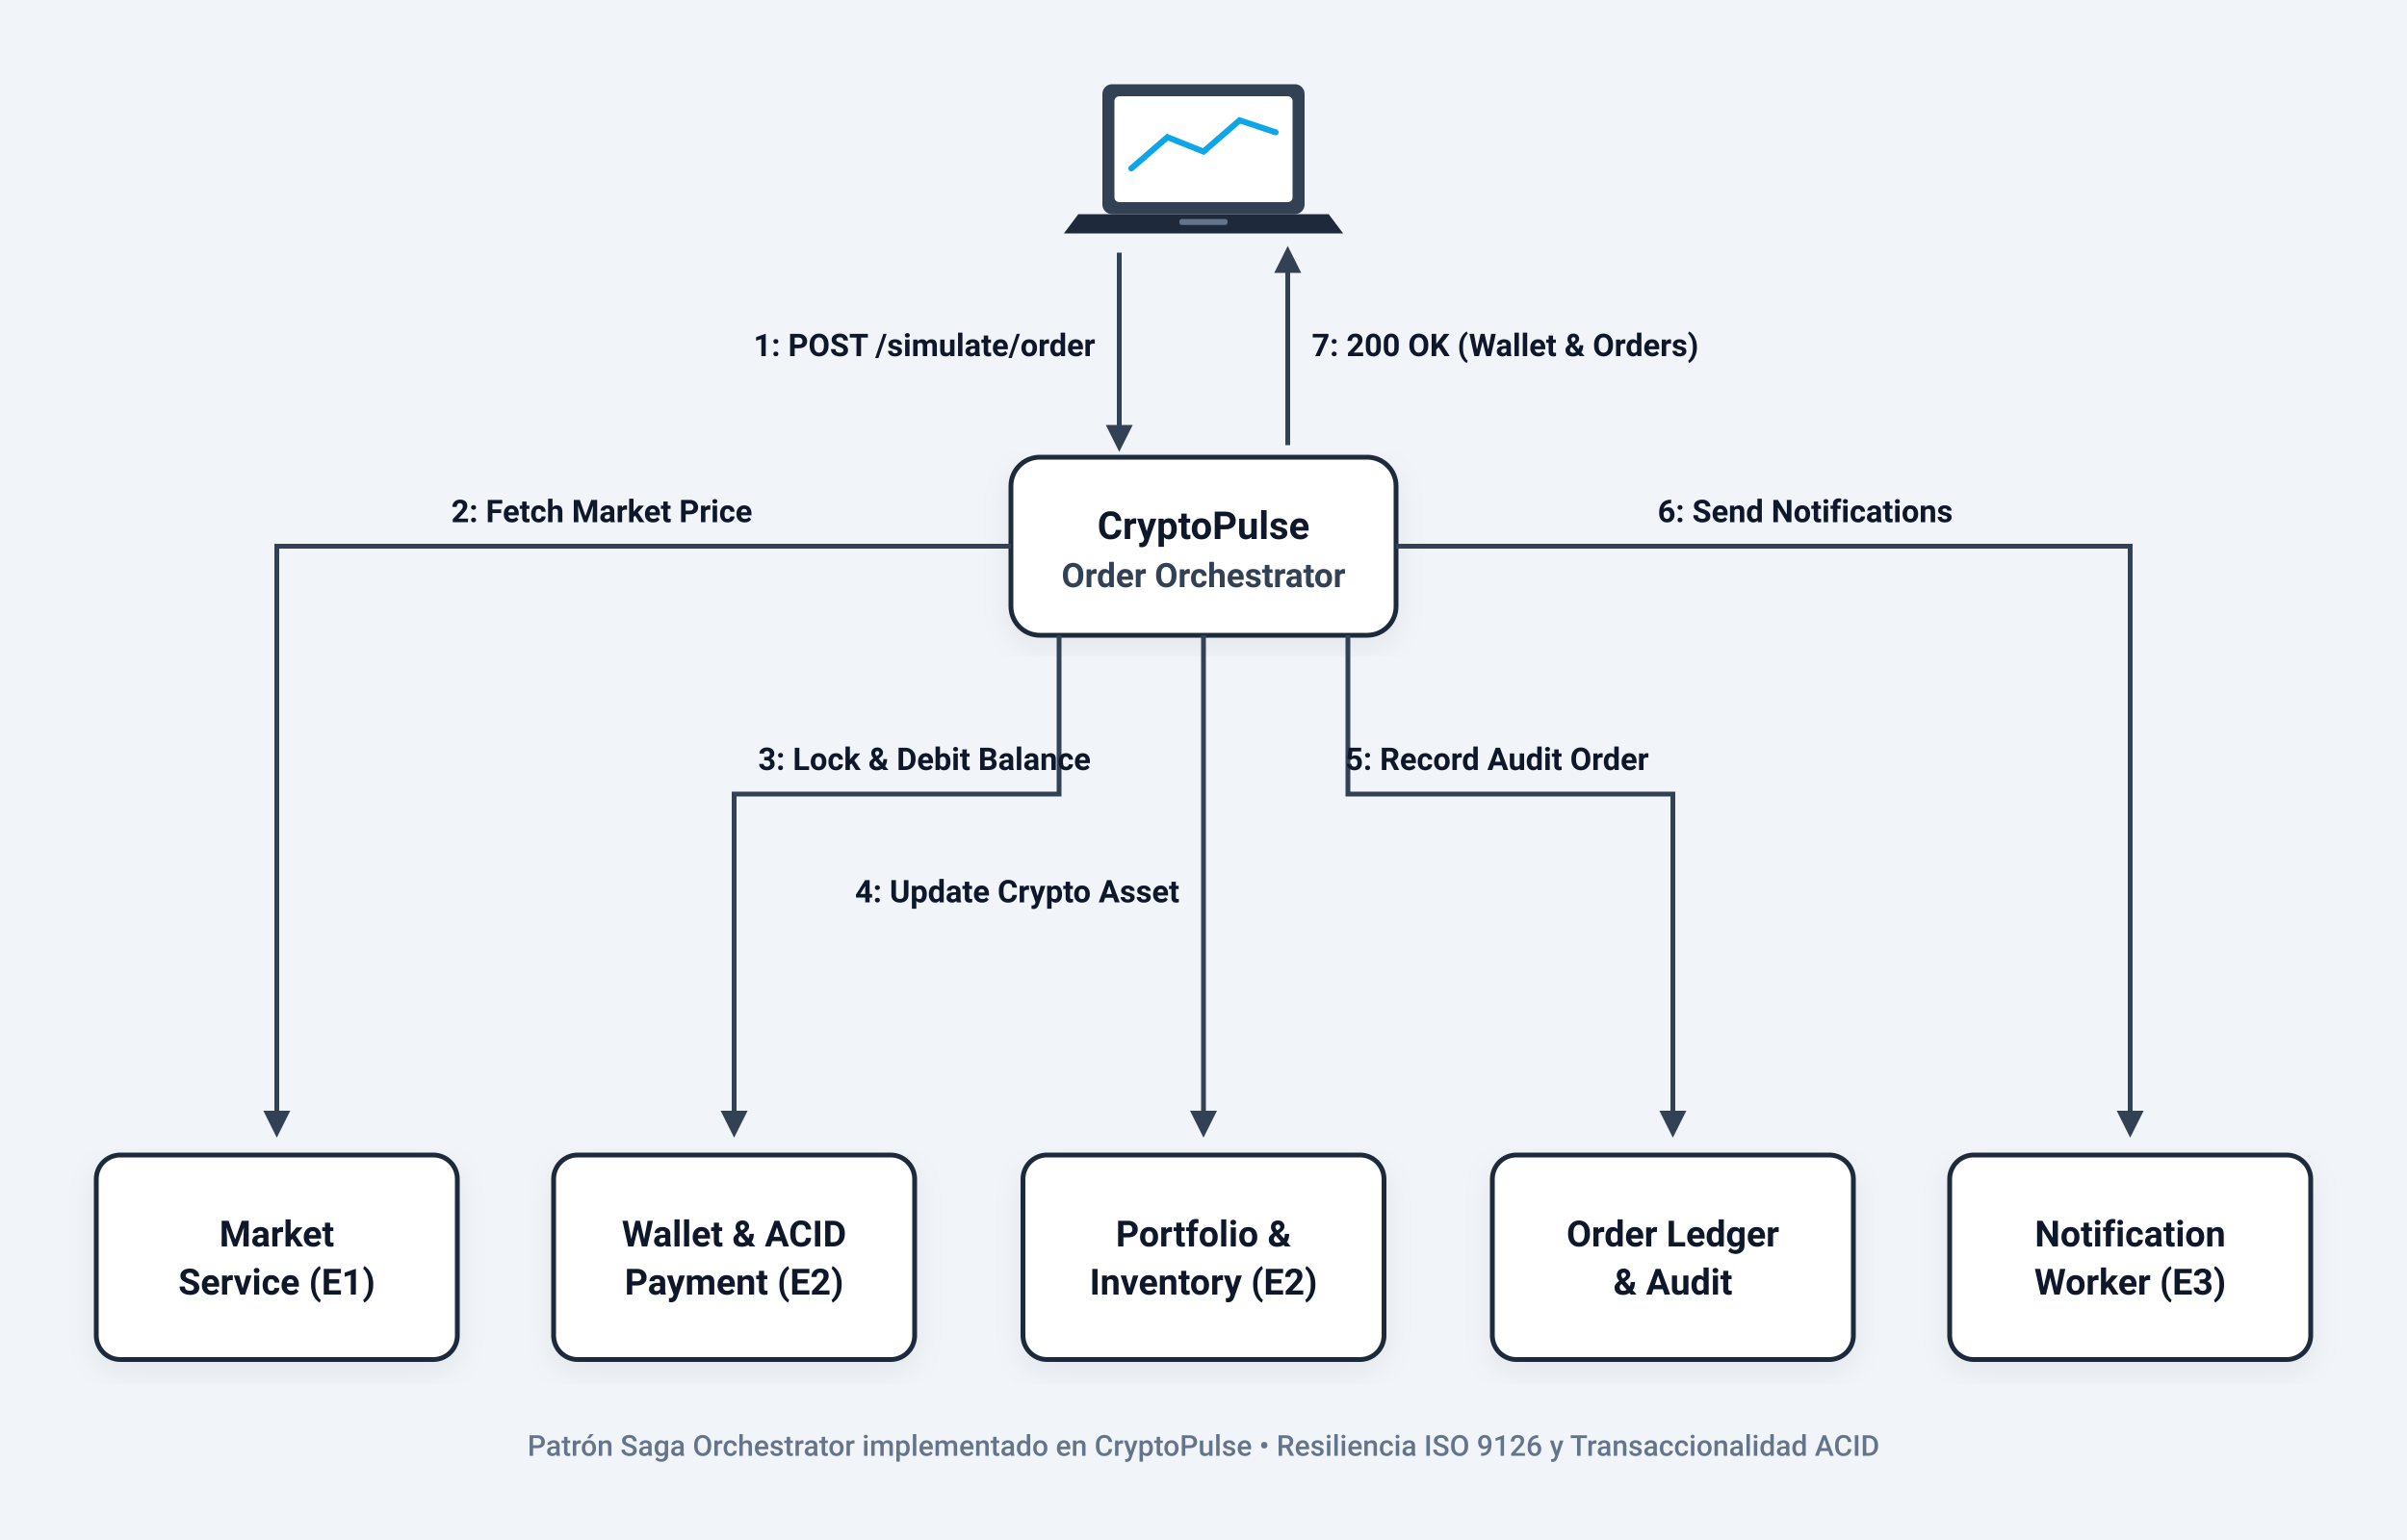
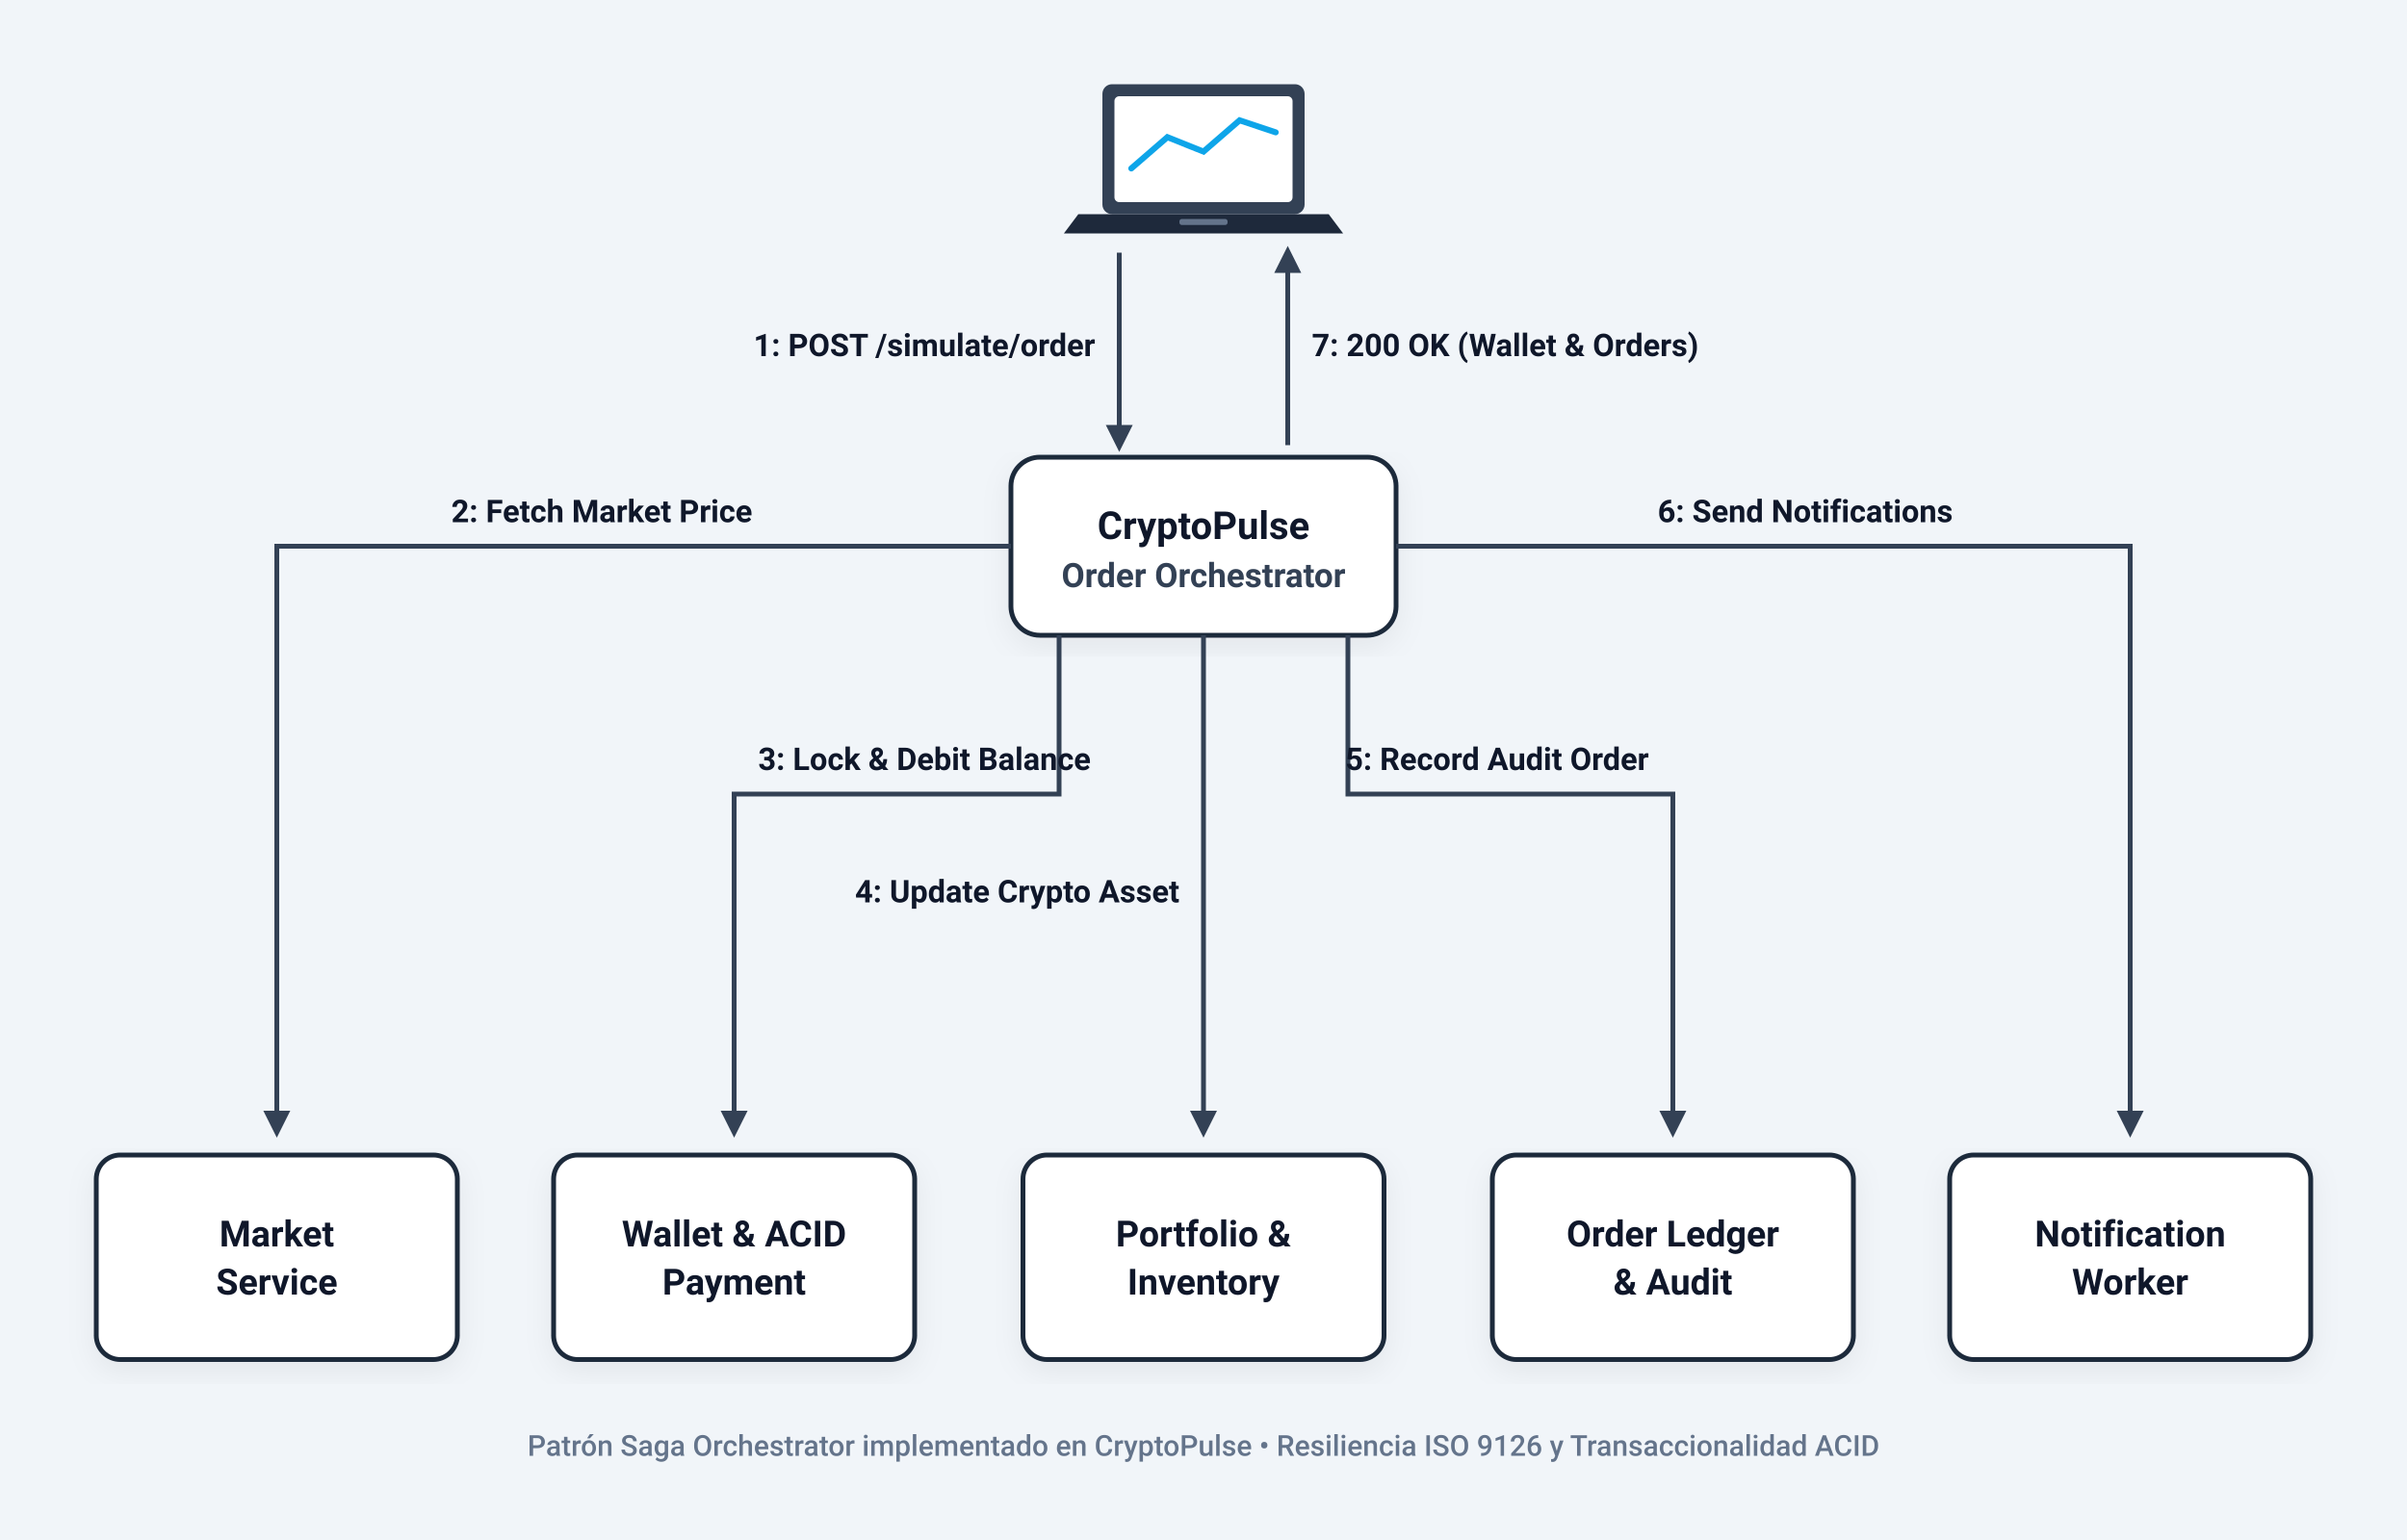
<svg xmlns="http://www.w3.org/2000/svg" viewBox="0 0 1000 640" width="100%" height="100%">
  <defs>
    <filter id="card-shadow" x="-8%" y="-8%" width="116%" height="120%">
      <feDropShadow dx="0" dy="4" stdDeviation="6" flood-color="#0f172a" flood-opacity="0.06" />
    </filter>
    <marker id="arrow" viewBox="0 0 10 10" refX="6" refY="5" markerWidth="7" markerHeight="7" orient="auto-start-reverse">
      <path d="M 0 1 L 8 5 L 0 9 z" fill="#334155" />
    </marker>
    <marker id="arrow-up" viewBox="0 0 10 10" refX="6" refY="5" markerWidth="7" markerHeight="7" orient="auto-start-reverse">
      <path d="M 0 1 L 8 5 L 0 9 z" fill="#334155" />
    </marker>
  </defs>
  <rect width="1000" height="640" fill="#f1f5f9" />
  <g transform="translate(440, 25)">
    <rect x="18" y="10" width="84" height="54" rx="4" fill="#334155" />
    <rect x="23" y="15" width="74" height="44" rx="2" fill="#ffffff" />
    <path d="M 30 45 L 45 32 L 60 38 L 75 25 L 90 30" fill="none" stroke="#0ea5e9" stroke-width="2.5" stroke-linecap="round" />
    <path d="M 8 64 L 112 64 L 118 72 L 2 72 Z" fill="#1e293b" />
    <rect x="50" y="66" width="20" height="2.5" rx="1" fill="#64748b" />
  </g>
  <line x1="465" y1="105" x2="465" y2="185" stroke="#334155" stroke-width="2" marker-end="url(#arrow)" />
  <text x="455" y="148" font-family="-apple-system, BlinkMacSystemFont, 'Segoe UI', Roboto, sans-serif" font-size="13" font-weight="700" fill="#0f172a" text-anchor="end">
    1: POST /simulate/order
  </text>
  <line x1="535" y1="185" x2="535" y2="105" stroke="#334155" stroke-width="2" marker-end="url(#arrow-up)" />
  <text x="545" y="148" font-family="-apple-system, BlinkMacSystemFont, 'Segoe UI', Roboto, sans-serif" font-size="13" font-weight="700" fill="#0f172a" text-anchor="start">
    7: 200 OK (Wallet &amp; Orders)
  </text>
  <g transform="translate(420, 190)">
    <rect x="0" y="0" width="160" height="74" rx="12" fill="#ffffff" stroke="#1e293b" stroke-width="2" filter="url(#card-shadow)" />
    <text x="80" y="34" font-family="-apple-system, BlinkMacSystemFont, 'Segoe UI', Roboto, sans-serif" font-size="16" font-weight="700" fill="#0f172a" text-anchor="middle">
      CryptoPulse
    </text>
    <text x="80" y="54" font-family="-apple-system, BlinkMacSystemFont, 'Segoe UI', Roboto, sans-serif" font-size="14" font-weight="600" fill="#334155" text-anchor="middle">
      Order Orchestrator
    </text>
  </g>
  <path d="M 420 227 L 115 227 L 115 470" fill="none" stroke="#334155" stroke-width="2" marker-end="url(#arrow)" />
  <text x="250" y="217" font-family="-apple-system, BlinkMacSystemFont, 'Segoe UI', Roboto, sans-serif" font-size="13" font-weight="700" fill="#0f172a" text-anchor="middle">
    2: Fetch Market Price
  </text>
  <path d="M 440 264 L 440 330 L 305 330 L 305 470" fill="none" stroke="#334155" stroke-width="2" marker-end="url(#arrow)" />
  <text x="315" y="320" font-family="-apple-system, BlinkMacSystemFont, 'Segoe UI', Roboto, sans-serif" font-size="13" font-weight="700" fill="#0f172a" text-anchor="start">
    3: Lock &amp; Debit Balance
  </text>
  <line x1="500" y1="264" x2="500" y2="470" stroke="#334155" stroke-width="2" marker-end="url(#arrow)" />
  <text x="490" y="375" font-family="-apple-system, BlinkMacSystemFont, 'Segoe UI', Roboto, sans-serif" font-size="13" font-weight="700" fill="#0f172a" text-anchor="end">
    4: Update Crypto Asset
  </text>
  <path d="M 560 264 L 560 330 L 695 330 L 695 470" fill="none" stroke="#334155" stroke-width="2" marker-end="url(#arrow)" />
  <text x="685" y="320" font-family="-apple-system, BlinkMacSystemFont, 'Segoe UI', Roboto, sans-serif" font-size="13" font-weight="700" fill="#0f172a" text-anchor="end">
    5: Record Audit Order
  </text>
  <path d="M 580 227 L 885 227 L 885 470" fill="none" stroke="#334155" stroke-width="2" marker-end="url(#arrow)" />
  <text x="750" y="217" font-family="-apple-system, BlinkMacSystemFont, 'Segoe UI', Roboto, sans-serif" font-size="13" font-weight="700" fill="#0f172a" text-anchor="middle">
    6: Send Notifications
  </text>
  <g transform="translate(40, 480)">
    <rect x="0" y="0" width="150" height="85" rx="10" fill="#ffffff" stroke="#1e293b" stroke-width="2" filter="url(#card-shadow)" />
    <text x="75" y="38" font-family="-apple-system, BlinkMacSystemFont, 'Segoe UI', Roboto, sans-serif" font-size="15" font-weight="700" fill="#0f172a" text-anchor="middle">
      Market
    </text>
    <text x="75" y="58" font-family="-apple-system, BlinkMacSystemFont, 'Segoe UI', Roboto, sans-serif" font-size="15" font-weight="700" fill="#0f172a" text-anchor="middle">
-       Service (E1)
+       Service
    </text>
  </g>
  <g transform="translate(230, 480)">
    <rect x="0" y="0" width="150" height="85" rx="10" fill="#ffffff" stroke="#1e293b" stroke-width="2" filter="url(#card-shadow)" />
    <text x="75" y="38" font-family="-apple-system, BlinkMacSystemFont, 'Segoe UI', Roboto, sans-serif" font-size="15" font-weight="700" fill="#0f172a" text-anchor="middle">
      Wallet &amp; ACID
    </text>
    <text x="75" y="58" font-family="-apple-system, BlinkMacSystemFont, 'Segoe UI', Roboto, sans-serif" font-size="15" font-weight="700" fill="#0f172a" text-anchor="middle">
-       Payment (E2)
+       Payment
    </text>
  </g>
  <g transform="translate(425, 480)">
    <rect x="0" y="0" width="150" height="85" rx="10" fill="#ffffff" stroke="#1e293b" stroke-width="2" filter="url(#card-shadow)" />
    <text x="75" y="38" font-family="-apple-system, BlinkMacSystemFont, 'Segoe UI', Roboto, sans-serif" font-size="15" font-weight="700" fill="#0f172a" text-anchor="middle">
      Portfolio &amp;
    </text>
    <text x="75" y="58" font-family="-apple-system, BlinkMacSystemFont, 'Segoe UI', Roboto, sans-serif" font-size="15" font-weight="700" fill="#0f172a" text-anchor="middle">
-       Inventory (E2)
+       Inventory
    </text>
  </g>
  <g transform="translate(620, 480)">
    <rect x="0" y="0" width="150" height="85" rx="10" fill="#ffffff" stroke="#1e293b" stroke-width="2" filter="url(#card-shadow)" />
    <text x="75" y="38" font-family="-apple-system, BlinkMacSystemFont, 'Segoe UI', Roboto, sans-serif" font-size="15" font-weight="700" fill="#0f172a" text-anchor="middle">
      Order Ledger
    </text>
    <text x="75" y="58" font-family="-apple-system, BlinkMacSystemFont, 'Segoe UI', Roboto, sans-serif" font-size="15" font-weight="700" fill="#0f172a" text-anchor="middle">
      &amp; Audit
    </text>
  </g>
  <g transform="translate(810, 480)">
    <rect x="0" y="0" width="150" height="85" rx="10" fill="#ffffff" stroke="#1e293b" stroke-width="2" filter="url(#card-shadow)" />
    <text x="75" y="38" font-family="-apple-system, BlinkMacSystemFont, 'Segoe UI', Roboto, sans-serif" font-size="15" font-weight="700" fill="#0f172a" text-anchor="middle">
      Notification
    </text>
    <text x="75" y="58" font-family="-apple-system, BlinkMacSystemFont, 'Segoe UI', Roboto, sans-serif" font-size="15" font-weight="700" fill="#0f172a" text-anchor="middle">
-       Worker (E3)
+       Worker
    </text>
  </g>
  <text x="500" y="605" font-family="-apple-system, BlinkMacSystemFont, 'Segoe UI', Roboto, sans-serif" font-size="12" font-weight="500" fill="#64748b" text-anchor="middle">
    Patrón Saga Orchestrator implementado en CryptoPulse • Resiliencia ISO 9126 y Transaccionalidad ACID
  </text>
</svg>
